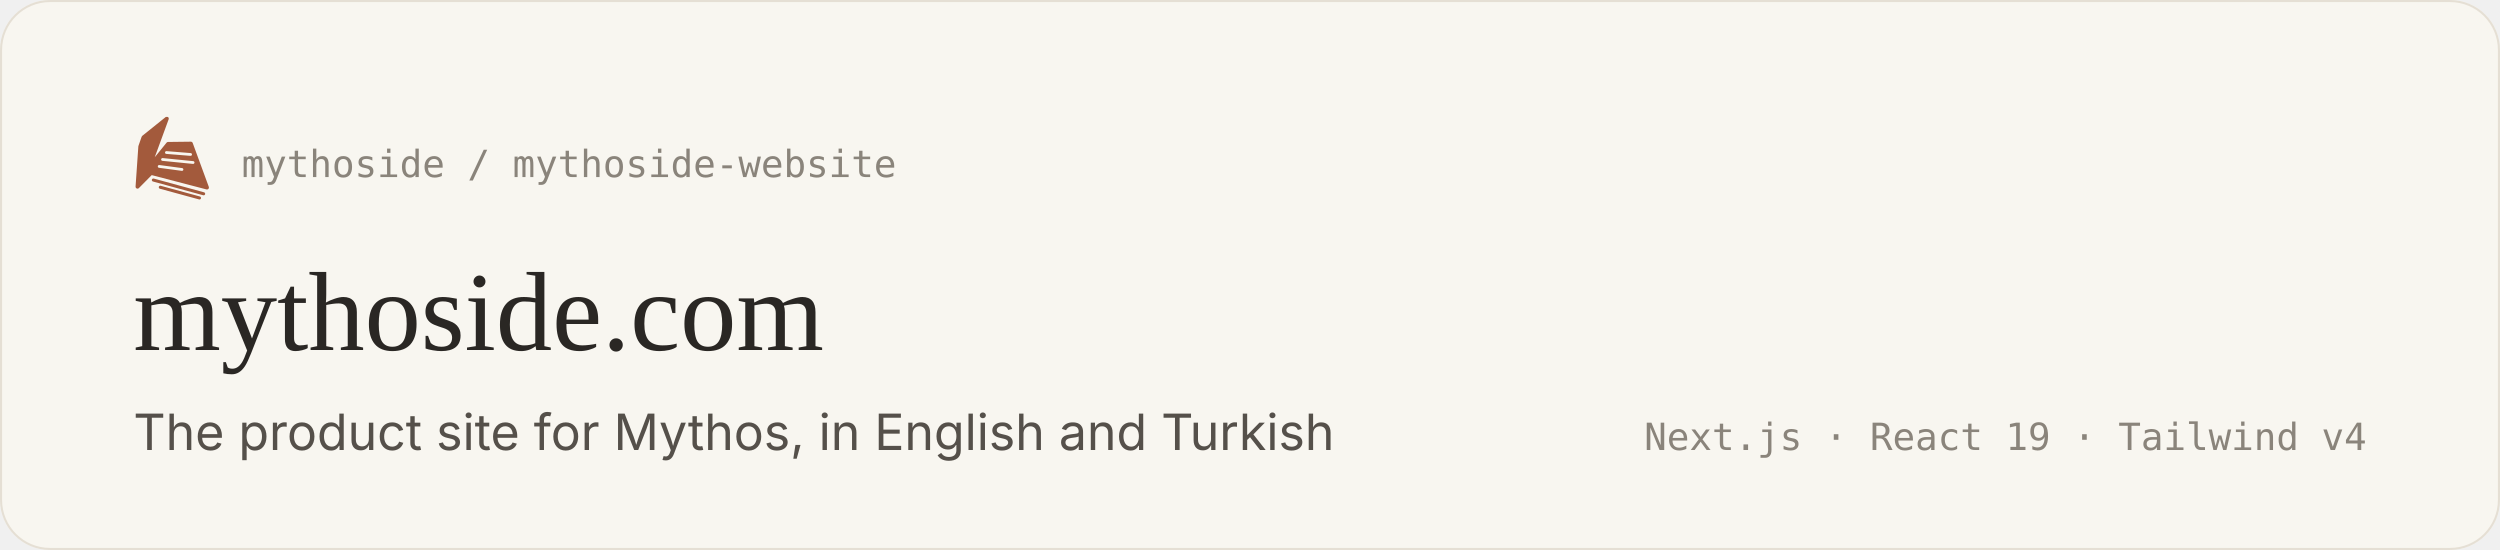
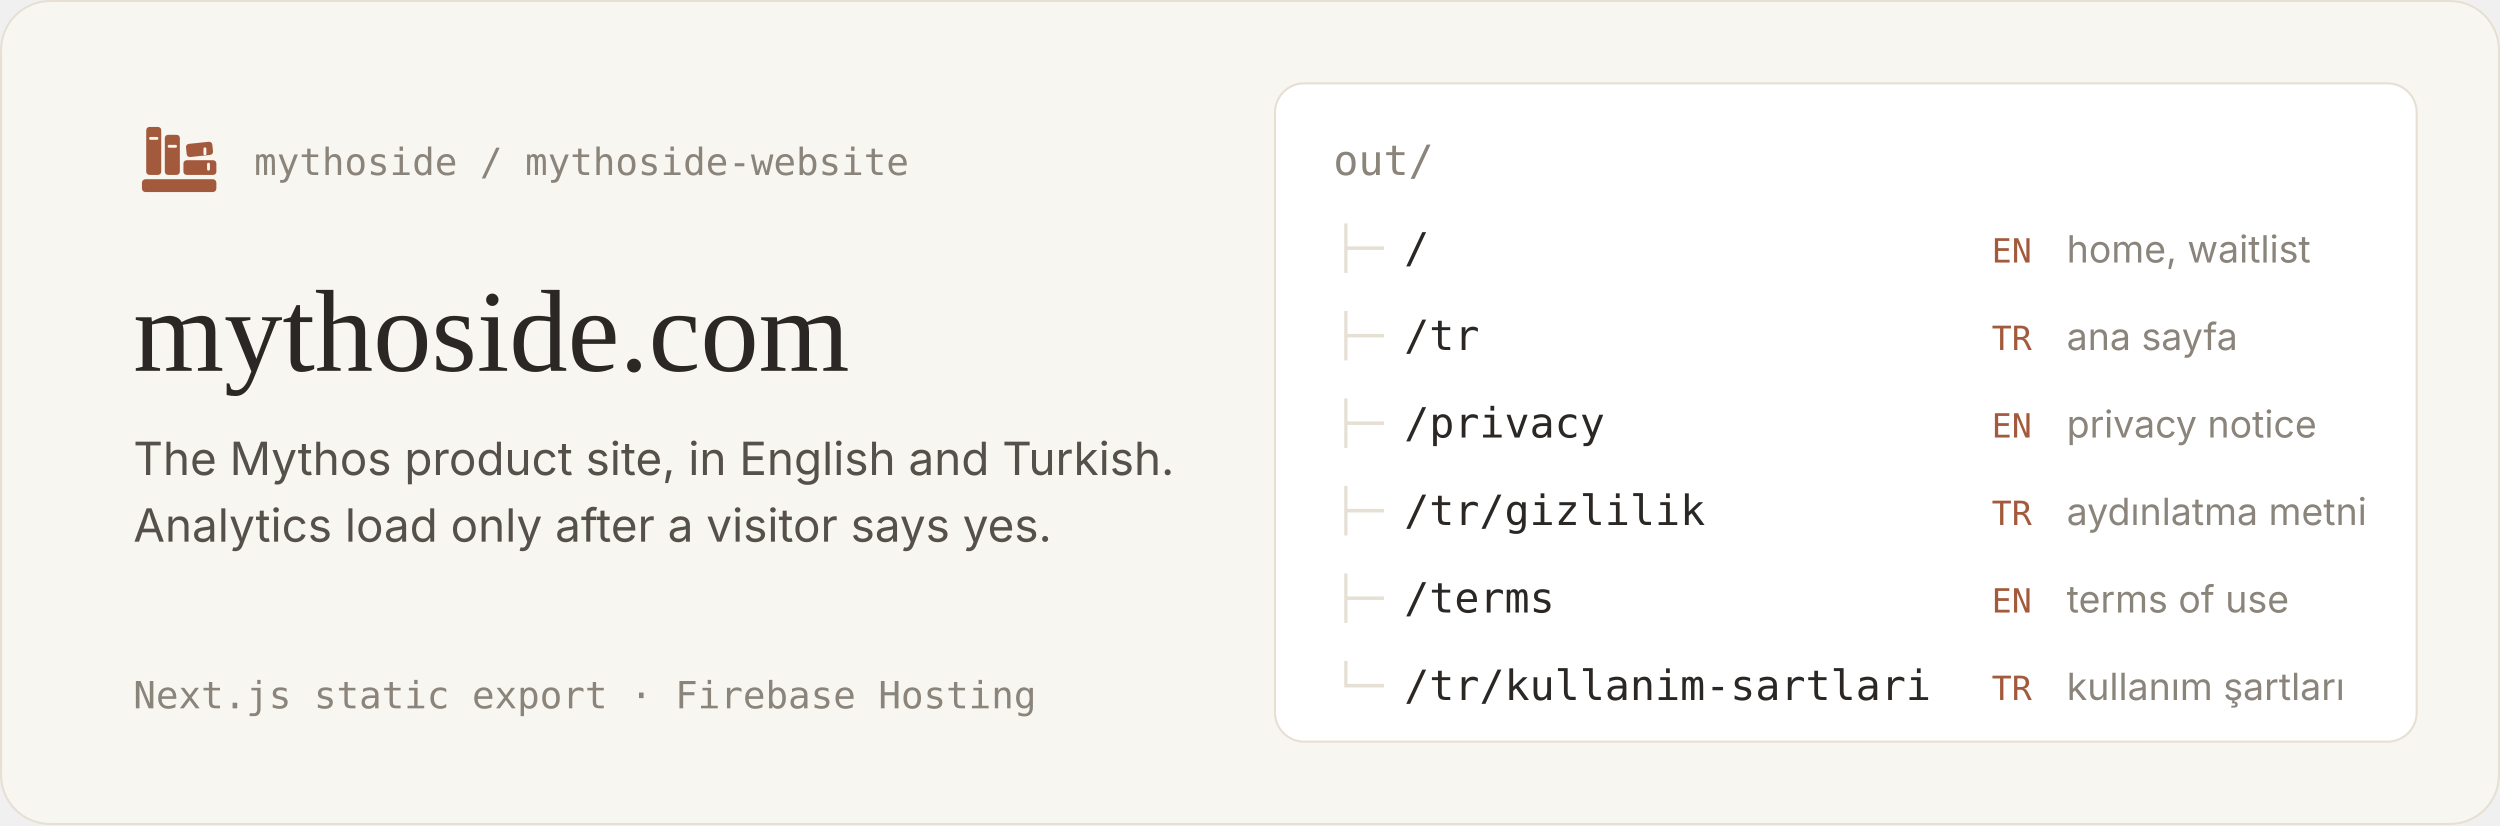
- <svg xmlns="http://www.w3.org/2000/svg" width="1200" height="264" viewBox="0 0 1200 264" role="img" aria-labelledby="title desc">
+ <svg xmlns="http://www.w3.org/2000/svg" width="1200" height="396" viewBox="0 0 1200 396" role="img" aria-labelledby="title desc">
  <defs>
    <mask id="writing" maskUnits="userSpaceOnUse" x="-24" y="-10" width="600" height="600">
      <rect x="-24" y="-10" width="600" height="600" fill="#fff" />
      <path d="M214 248L388 262M186 298L406 320M162 348L326 370" stroke="#000" stroke-width="20" stroke-linecap="round" />
    </mask>
  </defs>
-   <rect width="1200" height="264" rx="24" fill="#F8F6F0" />
-   <rect x="0.5" y="0.5" width="1199" height="263" rx="23.5" fill="none" stroke="#E5DFD4" />
-   <g transform="translate(64 56) scale(0.0667) translate(24 10)">
-     <polygon points="217,4 88,356 226,186 390,184 506,500 104,395 6,494 26,205 49,139" mask="url(#writing)" fill="#A35A3C" stroke="#A35A3C" stroke-width="28" stroke-linejoin="round" />
-     <path d="M120 446L482 545M170 498L452 575" stroke="#A35A3C" stroke-width="22" stroke-linecap="round" />
+   <rect width="1200" height="396" rx="24" fill="#F8F6F0" />
+   <rect x="0.5" y="0.5" width="1199" height="395" rx="23.5" fill="none" stroke="#E5DFD4" />
+   <g transform="translate(64 52) scale(0.0859)">
+     <mask id="bands" maskUnits="userSpaceOnUse" x="0" y="0" width="512" height="512">
+       <rect width="512" height="512" fill="#fff" />
+       <path d="M96 168H132M200 212H236M420 312V340M400 226V254" stroke="#000" stroke-width="16" stroke-linecap="round" />
+     </mask>
+     <g fill="#A35A3C" mask="url(#bands)">
+       <rect x="48" y="396" width="416" height="72" rx="20" />
+       <rect x="72" y="104" width="84" height="268" rx="18" />
+       <rect x="176" y="148" width="84" height="224" rx="18" />
+       <rect x="280" y="290" width="184" height="82" rx="18" />
+       <rect x="300" y="200" width="148" height="74" rx="18" transform="rotate(-6 300 274)" />
+     </g>
  </g>
-   <text x="116" y="85" font-family="ui-monospace, SFMono-Regular, Menlo, Consolas, monospace" font-size="18" font-weight="400" fill="#8A847B" text-anchor="start">mythoside / mythoside-website</text>
-   <text x="64" y="168" font-family="Newsreader, Georgia, 'Times New Roman', serif" font-size="54" font-weight="500" fill="#2A2724" text-anchor="start">mythoside.com</text>
-   <text x="64" y="216" font-family="-apple-system, BlinkMacSystemFont, 'Segoe UI', Inter, sans-serif" font-size="24" font-weight="400" fill="#55504A" text-anchor="start">The product site for Mythos, in English and Turkish</text>
-   <text x="1136" y="216" font-family="ui-monospace, SFMono-Regular, Menlo, Consolas, monospace" font-size="18" font-weight="400" fill="#8A847B" text-anchor="end">Next.js · React 19 · Tailwind v4</text>
+   <text x="122" y="84" font-family="ui-monospace, SFMono-Regular, Menlo, Consolas, monospace" font-size="18" font-weight="400" fill="#8A847B" text-anchor="start">mythoside / mythoside-website</text>
+   <text x="64" y="178" font-family="Newsreader, Georgia, 'Times New Roman', serif" font-size="56" font-weight="500" fill="#2A2724" text-anchor="start">mythoside.com</text>
+   <text x="64" y="228" font-family="-apple-system, BlinkMacSystemFont, 'Segoe UI', Inter, sans-serif" font-size="22" font-weight="400" fill="#55504A" text-anchor="start">The Mythos product site, in English and Turkish.</text>
+   <text x="64" y="260" font-family="-apple-system, BlinkMacSystemFont, 'Segoe UI', Inter, sans-serif" font-size="22" font-weight="400" fill="#55504A" text-anchor="start">Analytics load only after a visitor says yes.</text>
+   <text x="64" y="340" font-family="ui-monospace, SFMono-Regular, Menlo, Consolas, monospace" font-size="18" font-weight="400" fill="#8A847B" text-anchor="start">Next.js static export · Firebase Hosting</text>
+   <rect x="612" y="40" width="548" height="316" rx="14" fill="#FFFFFF" stroke="#E5DFD4" />
+   <text x="640" y="84" font-family="ui-monospace, SFMono-Regular, Menlo, Consolas, monospace" font-size="20" font-weight="400" fill="#8A847B" text-anchor="start">out/</text>
+   <text x="640" y="126" font-family="ui-monospace, SFMono-Regular, Menlo, Consolas, monospace" font-size="20" font-weight="400" fill="#E5DFD4" text-anchor="start">├─</text>
+   <text x="674" y="126" font-family="ui-monospace, SFMono-Regular, Menlo, Consolas, monospace" font-size="20" font-weight="500" fill="#2A2724" text-anchor="start">/</text>
+   <text x="956" y="126" font-family="ui-monospace, SFMono-Regular, Menlo, Consolas, monospace" font-size="16" font-weight="500" fill="#A35A3C" text-anchor="start">EN</text>
+   <text x="992" y="126" font-family="-apple-system, BlinkMacSystemFont, 'Segoe UI', Inter, sans-serif" font-size="18" font-weight="400" fill="#8A847B" text-anchor="start">home, waitlist</text>
+   <text x="640" y="168" font-family="ui-monospace, SFMono-Regular, Menlo, Consolas, monospace" font-size="20" font-weight="400" fill="#E5DFD4" text-anchor="start">├─</text>
+   <text x="674" y="168" font-family="ui-monospace, SFMono-Regular, Menlo, Consolas, monospace" font-size="20" font-weight="500" fill="#2A2724" text-anchor="start">/tr</text>
+   <text x="956" y="168" font-family="ui-monospace, SFMono-Regular, Menlo, Consolas, monospace" font-size="16" font-weight="500" fill="#A35A3C" text-anchor="start">TR</text>
+   <text x="992" y="168" font-family="-apple-system, BlinkMacSystemFont, 'Segoe UI', Inter, sans-serif" font-size="18" font-weight="400" fill="#8A847B" text-anchor="start">ana sayfa</text>
+   <text x="640" y="210" font-family="ui-monospace, SFMono-Regular, Menlo, Consolas, monospace" font-size="20" font-weight="400" fill="#E5DFD4" text-anchor="start">├─</text>
+   <text x="674" y="210" font-family="ui-monospace, SFMono-Regular, Menlo, Consolas, monospace" font-size="20" font-weight="500" fill="#2A2724" text-anchor="start">/privacy</text>
+   <text x="956" y="210" font-family="ui-monospace, SFMono-Regular, Menlo, Consolas, monospace" font-size="16" font-weight="500" fill="#A35A3C" text-anchor="start">EN</text>
+   <text x="992" y="210" font-family="-apple-system, BlinkMacSystemFont, 'Segoe UI', Inter, sans-serif" font-size="18" font-weight="400" fill="#8A847B" text-anchor="start">privacy notice</text>
+   <text x="640" y="252" font-family="ui-monospace, SFMono-Regular, Menlo, Consolas, monospace" font-size="20" font-weight="400" fill="#E5DFD4" text-anchor="start">├─</text>
+   <text x="674" y="252" font-family="ui-monospace, SFMono-Regular, Menlo, Consolas, monospace" font-size="20" font-weight="500" fill="#2A2724" text-anchor="start">/tr/gizlilik</text>
+   <text x="956" y="252" font-family="ui-monospace, SFMono-Regular, Menlo, Consolas, monospace" font-size="16" font-weight="500" fill="#A35A3C" text-anchor="start">TR</text>
+   <text x="992" y="252" font-family="-apple-system, BlinkMacSystemFont, 'Segoe UI', Inter, sans-serif" font-size="18" font-weight="400" fill="#8A847B" text-anchor="start">aydınlatma metni</text>
+   <text x="640" y="294" font-family="ui-monospace, SFMono-Regular, Menlo, Consolas, monospace" font-size="20" font-weight="400" fill="#E5DFD4" text-anchor="start">├─</text>
+   <text x="674" y="294" font-family="ui-monospace, SFMono-Regular, Menlo, Consolas, monospace" font-size="20" font-weight="500" fill="#2A2724" text-anchor="start">/terms</text>
+   <text x="956" y="294" font-family="ui-monospace, SFMono-Regular, Menlo, Consolas, monospace" font-size="16" font-weight="500" fill="#A35A3C" text-anchor="start">EN</text>
+   <text x="992" y="294" font-family="-apple-system, BlinkMacSystemFont, 'Segoe UI', Inter, sans-serif" font-size="18" font-weight="400" fill="#8A847B" text-anchor="start">terms of use</text>
+   <text x="640" y="336" font-family="ui-monospace, SFMono-Regular, Menlo, Consolas, monospace" font-size="20" font-weight="400" fill="#E5DFD4" text-anchor="start">└─</text>
+   <text x="674" y="336" font-family="ui-monospace, SFMono-Regular, Menlo, Consolas, monospace" font-size="20" font-weight="500" fill="#2A2724" text-anchor="start">/tr/kullanim-sartlari</text>
+   <text x="956" y="336" font-family="ui-monospace, SFMono-Regular, Menlo, Consolas, monospace" font-size="16" font-weight="500" fill="#A35A3C" text-anchor="start">TR</text>
+   <text x="992" y="336" font-family="-apple-system, BlinkMacSystemFont, 'Segoe UI', Inter, sans-serif" font-size="18" font-weight="400" fill="#8A847B" text-anchor="start">kullanım şartları</text>
</svg>
